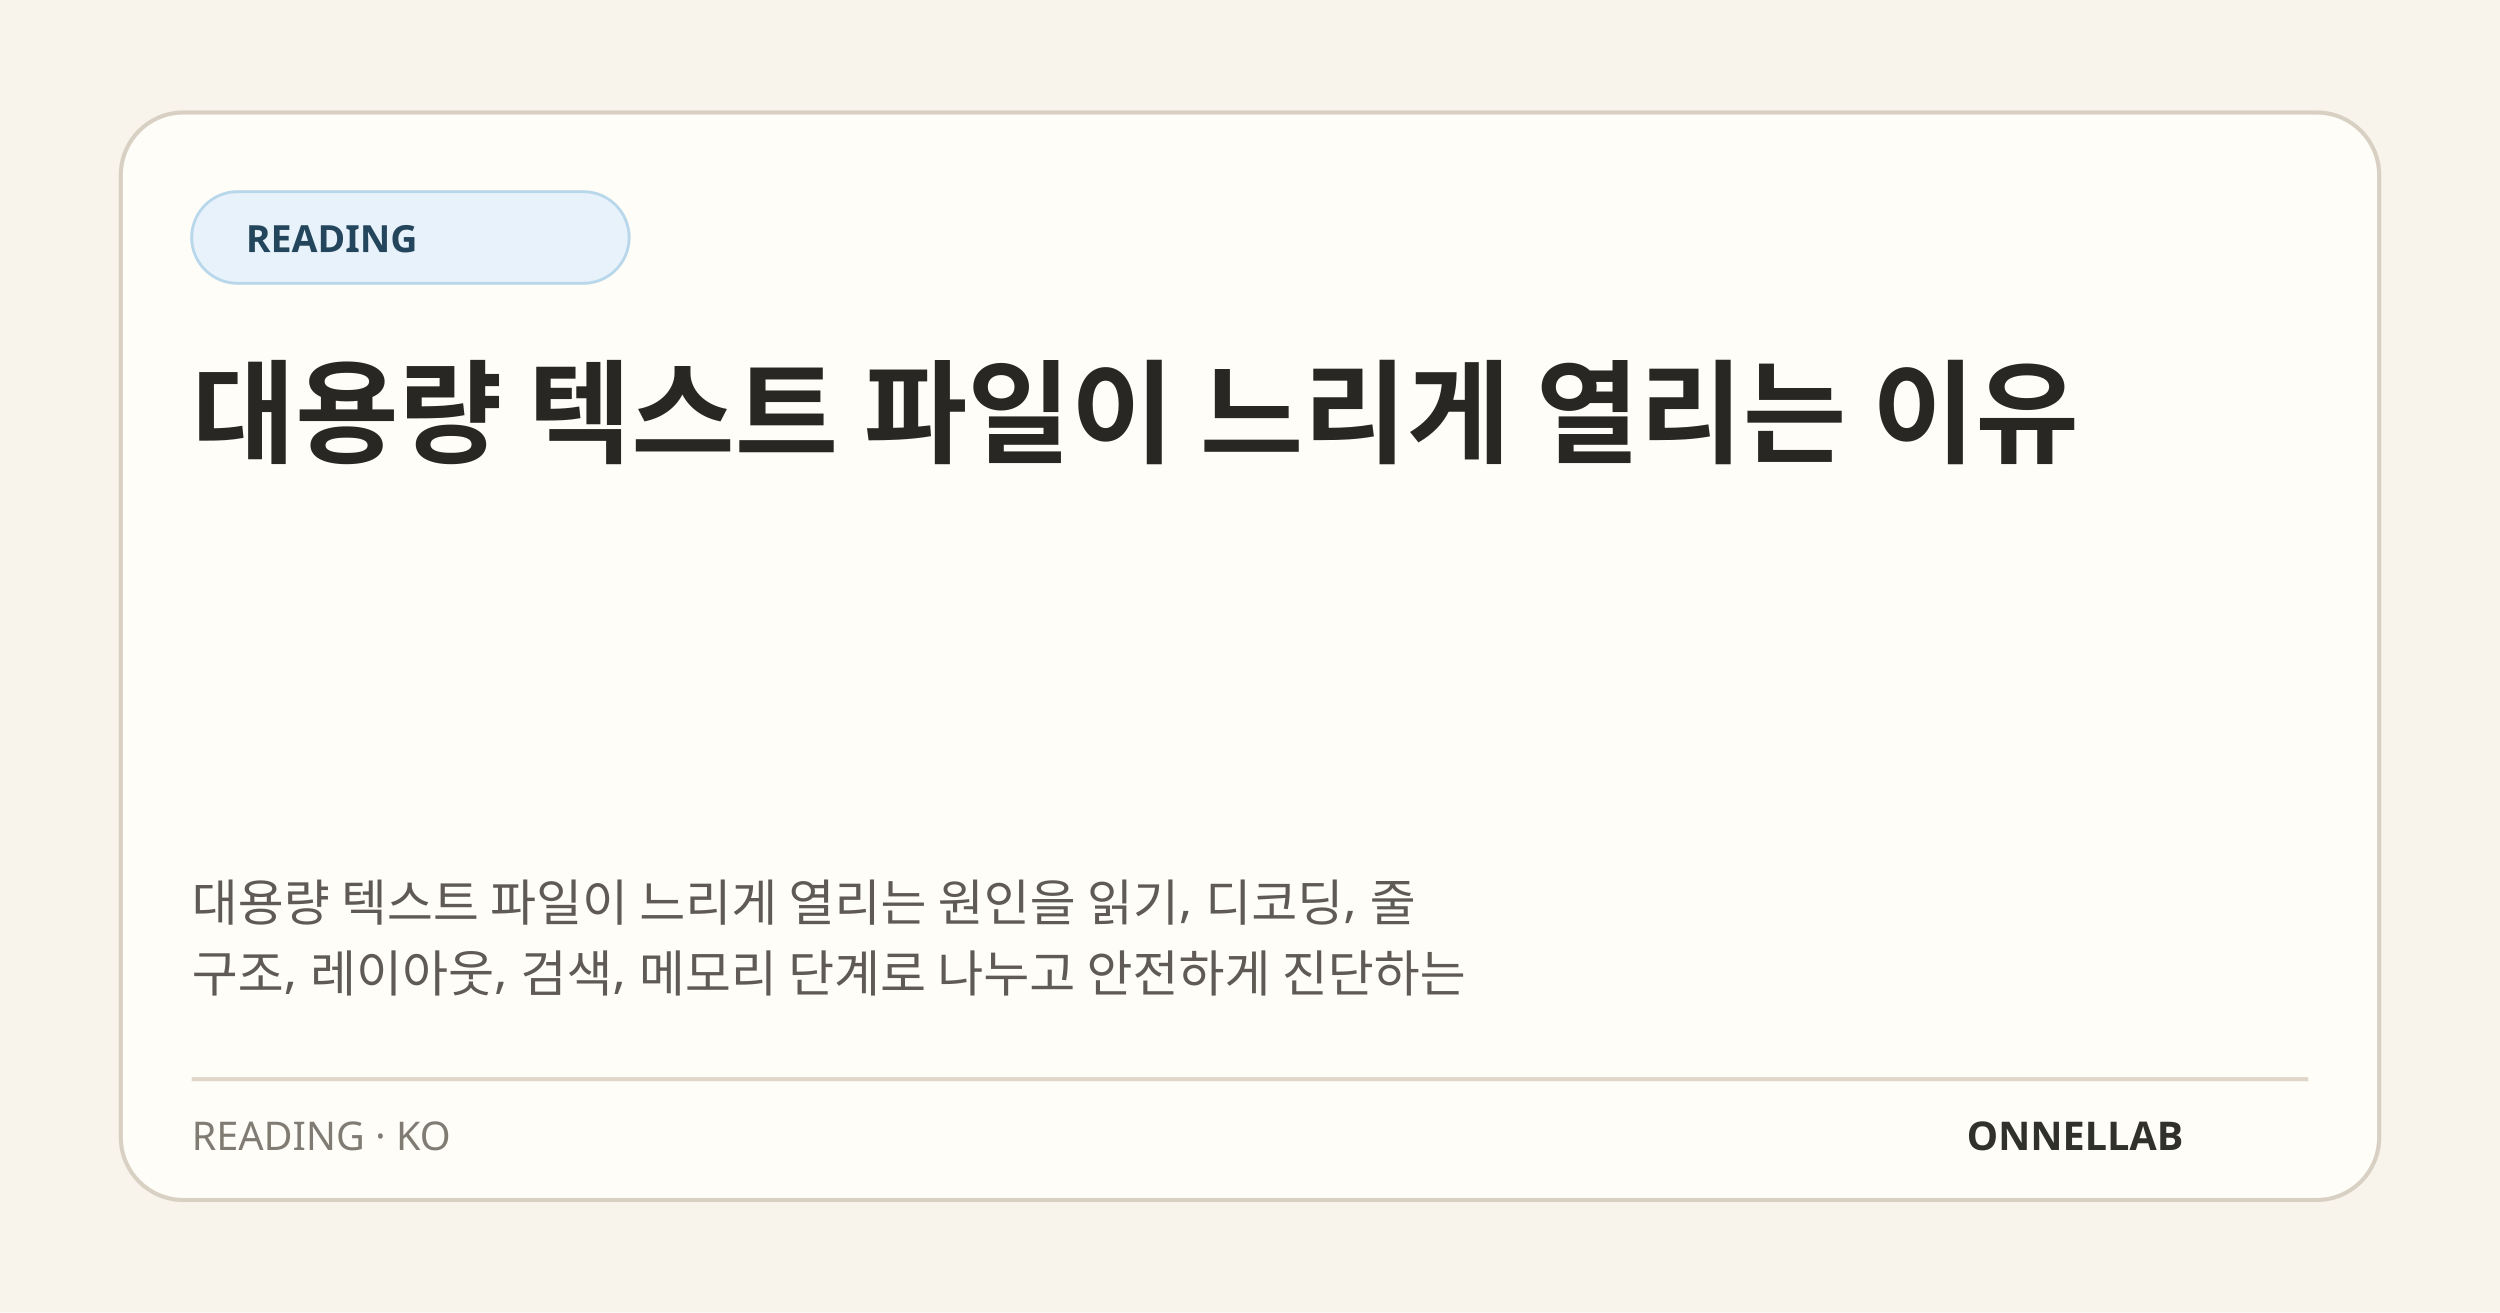
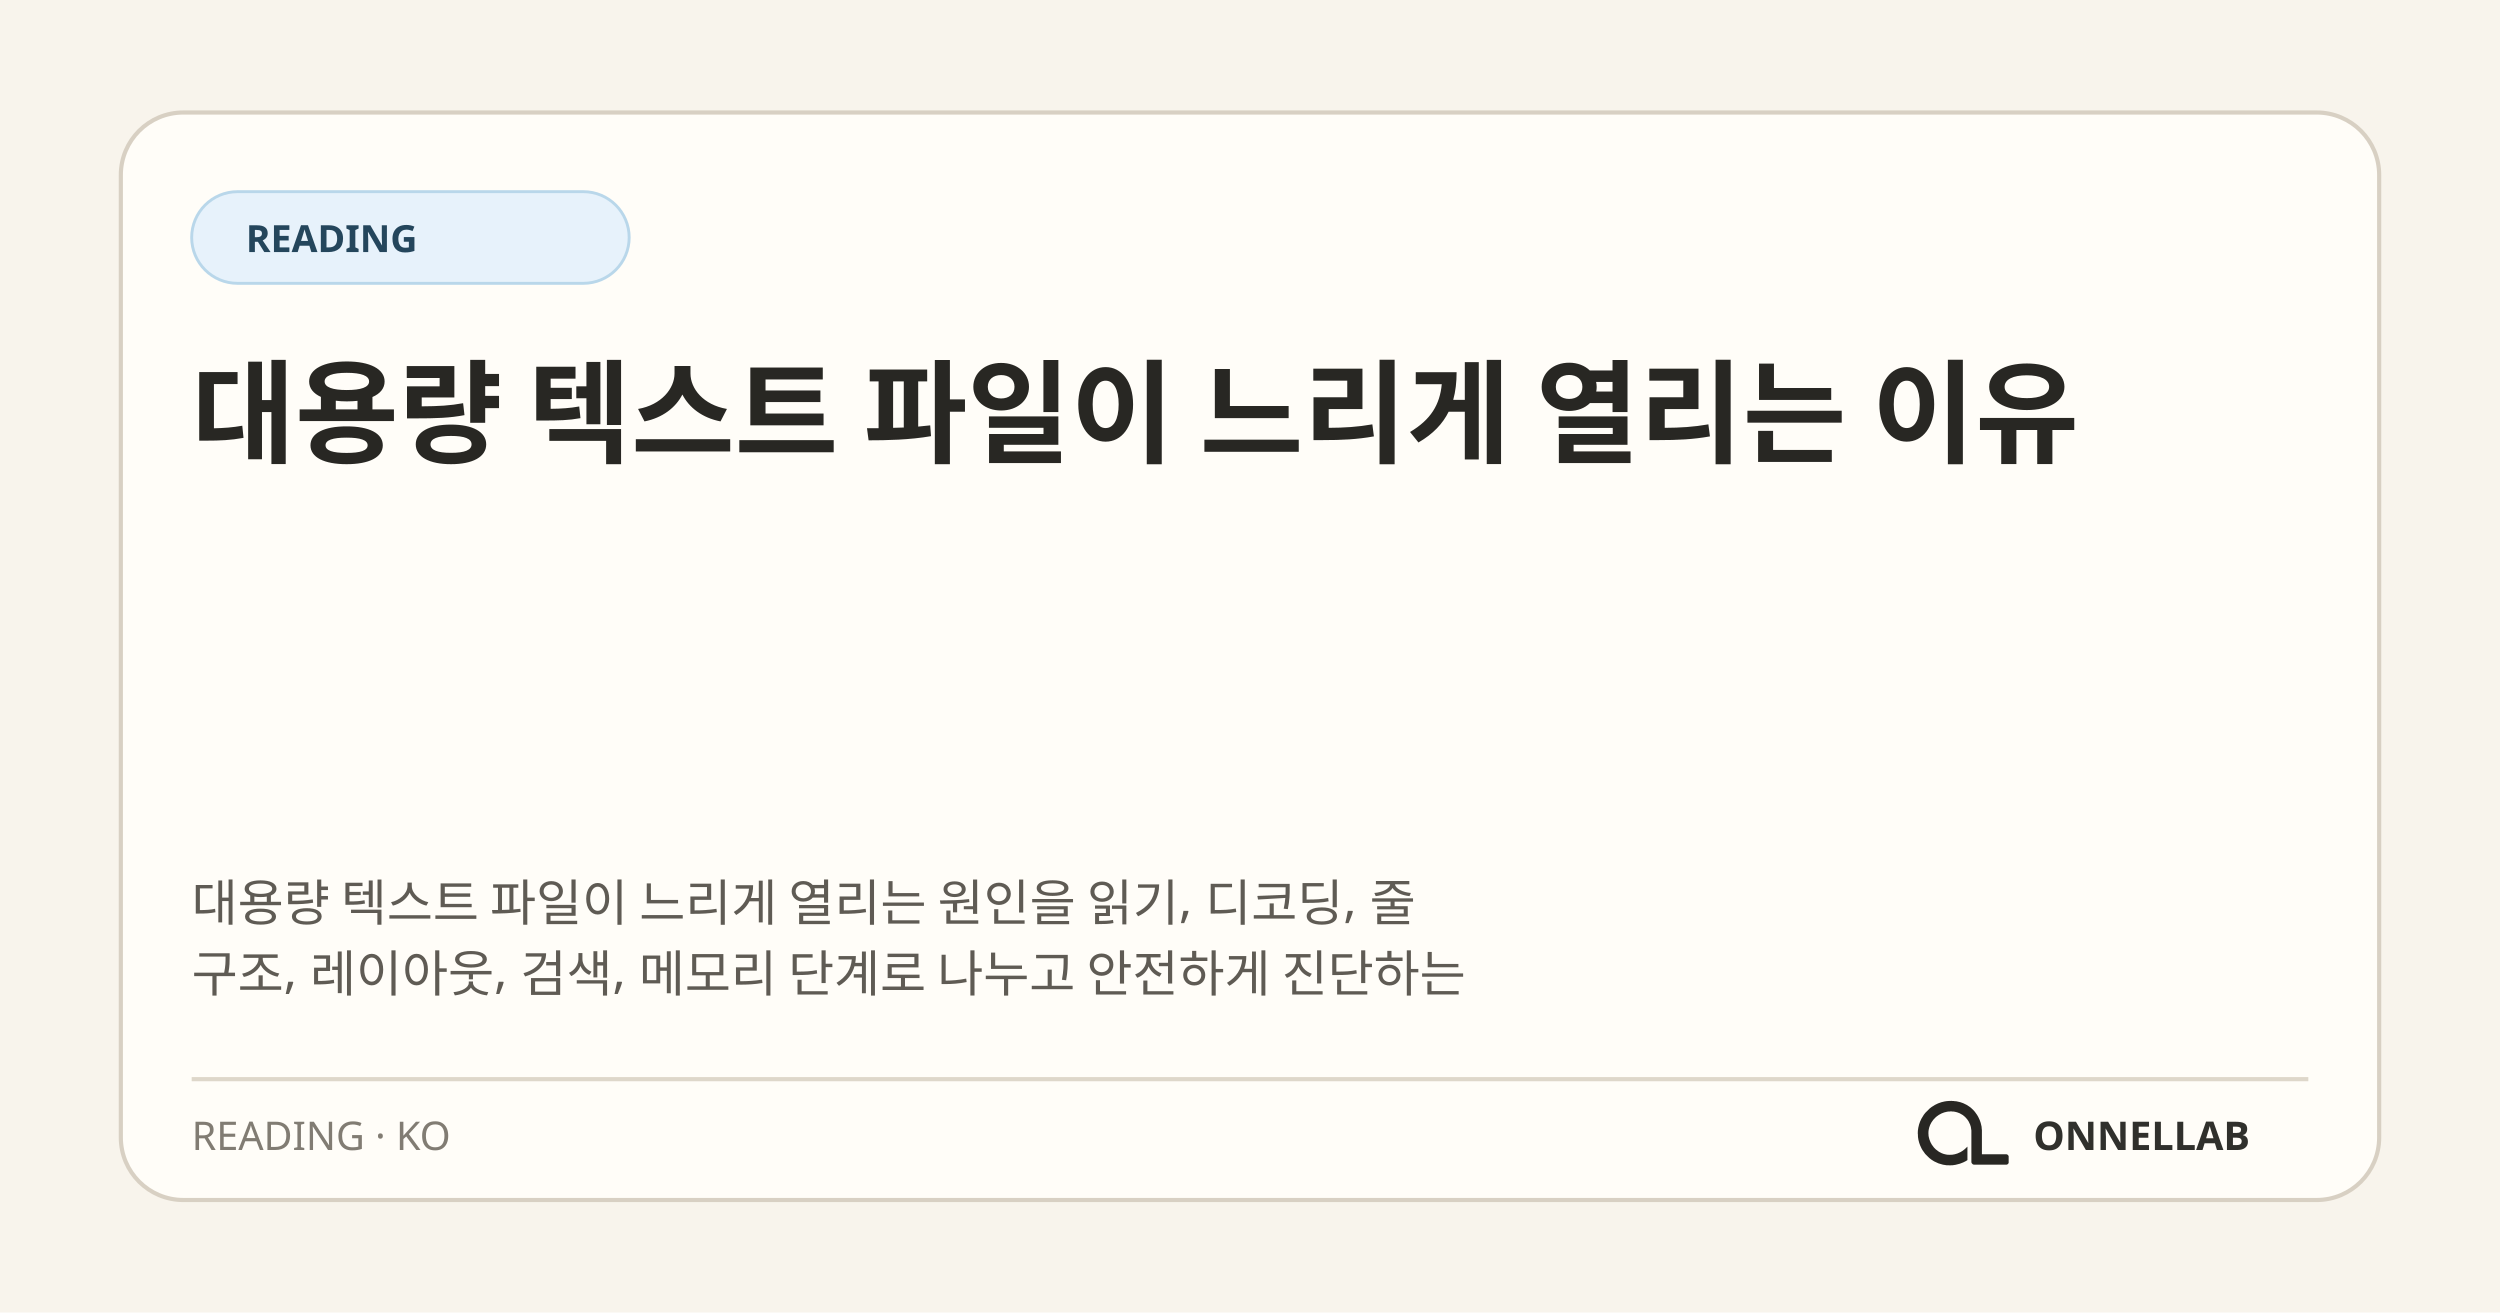
<svg xmlns="http://www.w3.org/2000/svg" width="1200" height="630" viewBox="0 0 1200 630" role="img" aria-labelledby="title desc">
  <rect width="1200" height="630" fill="#f8f4ec" />
  <rect x="58" y="54" width="1084" height="522" rx="30" fill="#fffdf8" stroke="#d8d0c3" stroke-width="2" />
  <rect x="92" y="92" width="210" height="44" rx="22" fill="#e7f2fb" stroke="#b9d7ea" stroke-width="1.4" />
  <text x="118" y="121" fill="#24465c" font-family="ONNELLAB Korean, Noto Sans KR, Malgun Gothic, system-ui, sans-serif" font-size="18" font-weight="700">READING</text>
  <text x="92" y="218" fill="#282723" font-family="ONNELLAB Korean, Noto Sans KR, Malgun Gothic, system-ui, sans-serif" font-size="54" font-weight="760">
    <tspan x="92" y="218">대용량 텍스트 파일이 느리게 열리는 이유</tspan>
  </text>
  <text fill="#5f5b54" font-family="ONNELLAB Korean, Noto Sans KR, Malgun Gothic, system-ui, sans-serif" font-size="24">
    <tspan x="92" y="442">대용량 텍스트 파일이 느리게 열리는 원인을 읽기, 디코딩, 줄</tspan>
    <tspan x="92" y="476">구조, 레이아웃, 검색, 메모리 단계로 나누고 안전하게 진단하는</tspan>
  </text>
  <path d="M92 518H1108" stroke="#ded7ca" stroke-width="2" />
  <text x="92" y="552" fill="#817c73" font-family="ONNELLAB Korean, Noto Sans KR, Malgun Gothic, system-ui, sans-serif" font-size="19">READING · KO</text>
-   <text x="1048" y="552" fill="#30302c" font-family="ONNELLAB Korean, Noto Sans KR, Malgun Gothic, system-ui, sans-serif" font-size="19" font-weight="800" text-anchor="end">ONNELLAB</text>
+   <svg x="908" y="512" width="66" height="66" viewBox="0 0 1254 1254">
+     <path fill="#282723" d="M 271 475 L 259 501 L 250 527 L 243 556 L 239 584 L 238 611 L 239 612 L 240 642 L 244 667 L 251 694 L 260 719 L 272 745 L 281 761 L 306 796 L 343 833 L 364 849 L 388 864 L 427 882 L 468 894 L 500 899 L 541 900 L 542 899 L 556 899 L 583 895 L 622 885 L 653 873 L 677 861 L 691 852 L 691 729 L 668 751 L 649 766 L 628 779 L 599 792 L 575 799 L 552 803 L 520 804 L 519 803 L 509 803 L 496 801 L 475 796 L 456 789 L 431 776 L 403 755 L 386 738 L 366 711 L 354 689 L 344 663 L 338 639 L 336 625 L 336 612 L 335 611 L 336 587 L 339 569 L 343 553 L 351 531 L 363 508 L 380 484 L 400 463 L 413 452 L 430 440 L 456 426 L 480 417 L 505 411 L 519 409 L 531 409 L 532 408 L 549 408 L 550 409 L 561 409 L 575 411 L 596 416 L 620 425 L 648 441 L 669 458 L 688 479 L 701 498 L 715 527 L 722 549 L 727 582 L 727 872 L 730 880 L 738 889 L 746 893 L 751 894 L 1048 894 L 1058 890 L 1065 882 L 1067 877 L 1067 817 L 1062 807 L 1054 801 L 1047 799 L 824 799 L 823 798 L 823 574 L 822 573 L 820 547 L 812 513 L 803 487 L 790 459 L 779 440 L 759 412 L 744 395 L 727 379 L 708 364 L 683 348 L 652 333 L 626 324 L 591 316 L 568 314 L 567 313 L 552 313 L 551 312 L 550 313 L 549 312 L 514 313 L 513 314 L 504 314 L 484 317 L 454 324 L 423 335 L 394 349 L 364 368 L 346 382 L 307 421 L 293 439 Z" />
+   </svg>
+   <text x="1080" y="552" fill="#30302c" font-family="ONNELLAB Korean, Noto Sans KR, Malgun Gothic, system-ui, sans-serif" font-size="19" font-weight="800" text-anchor="end">ONNELLAB</text>
</svg>
